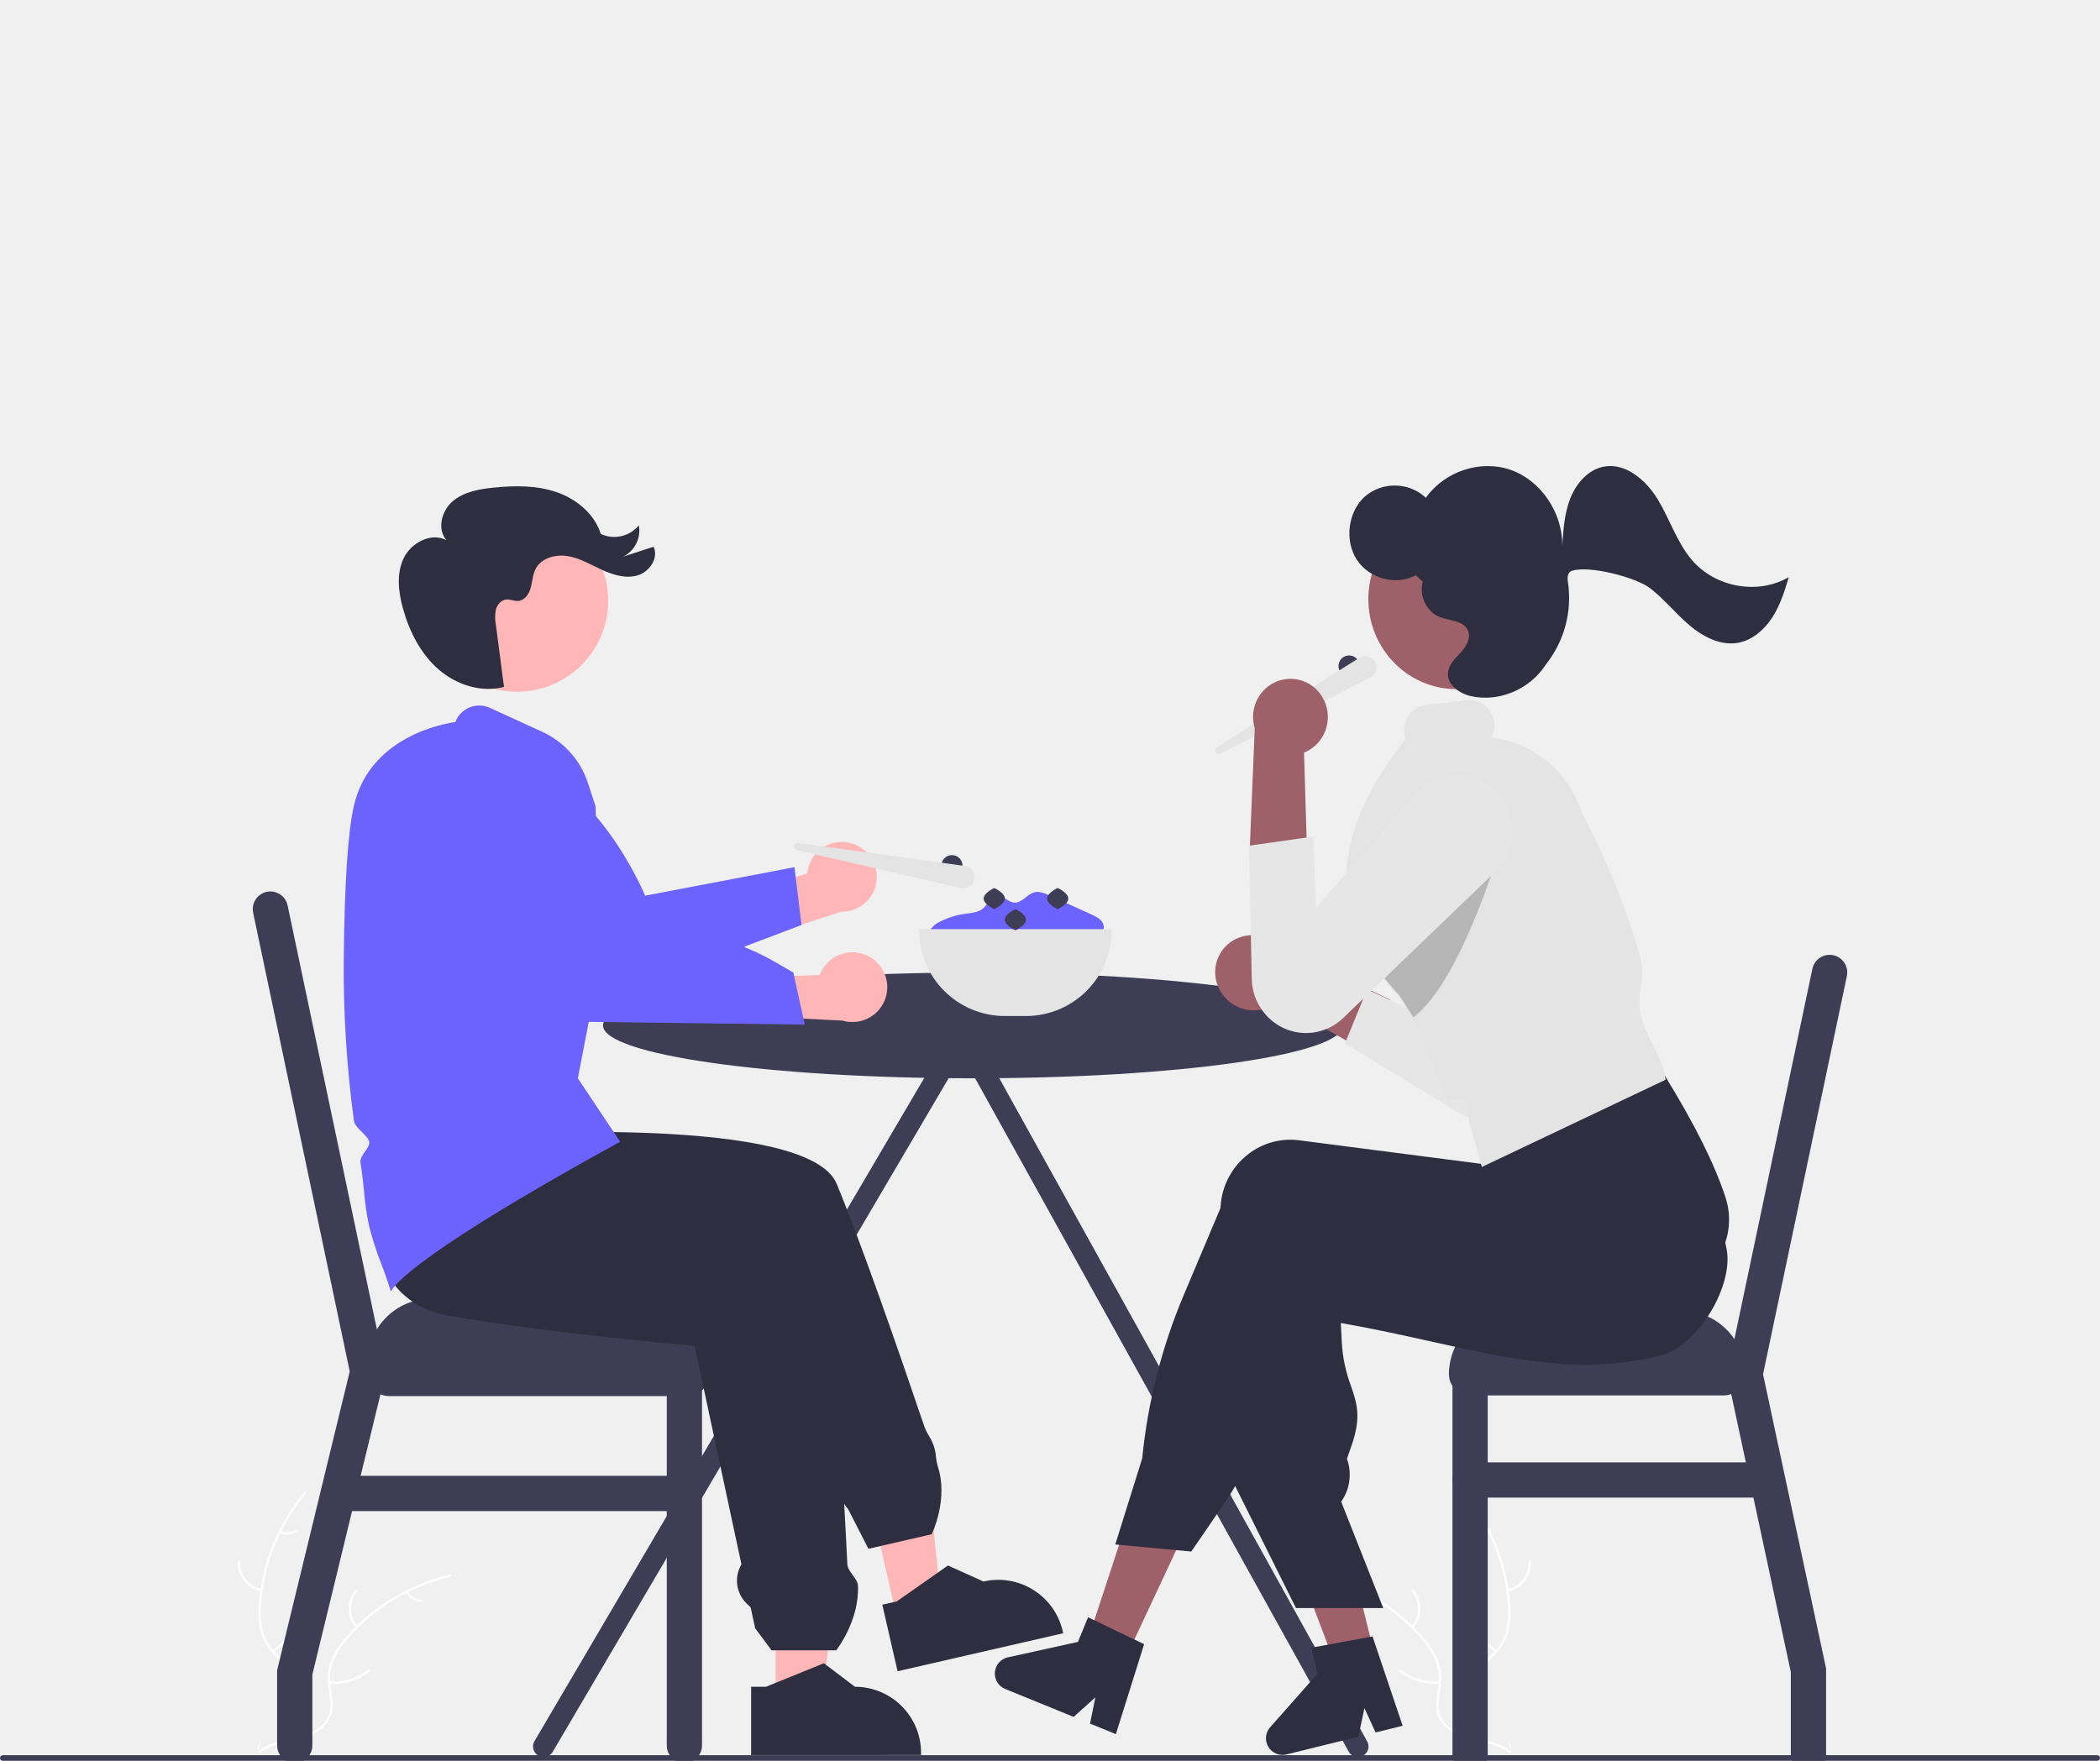
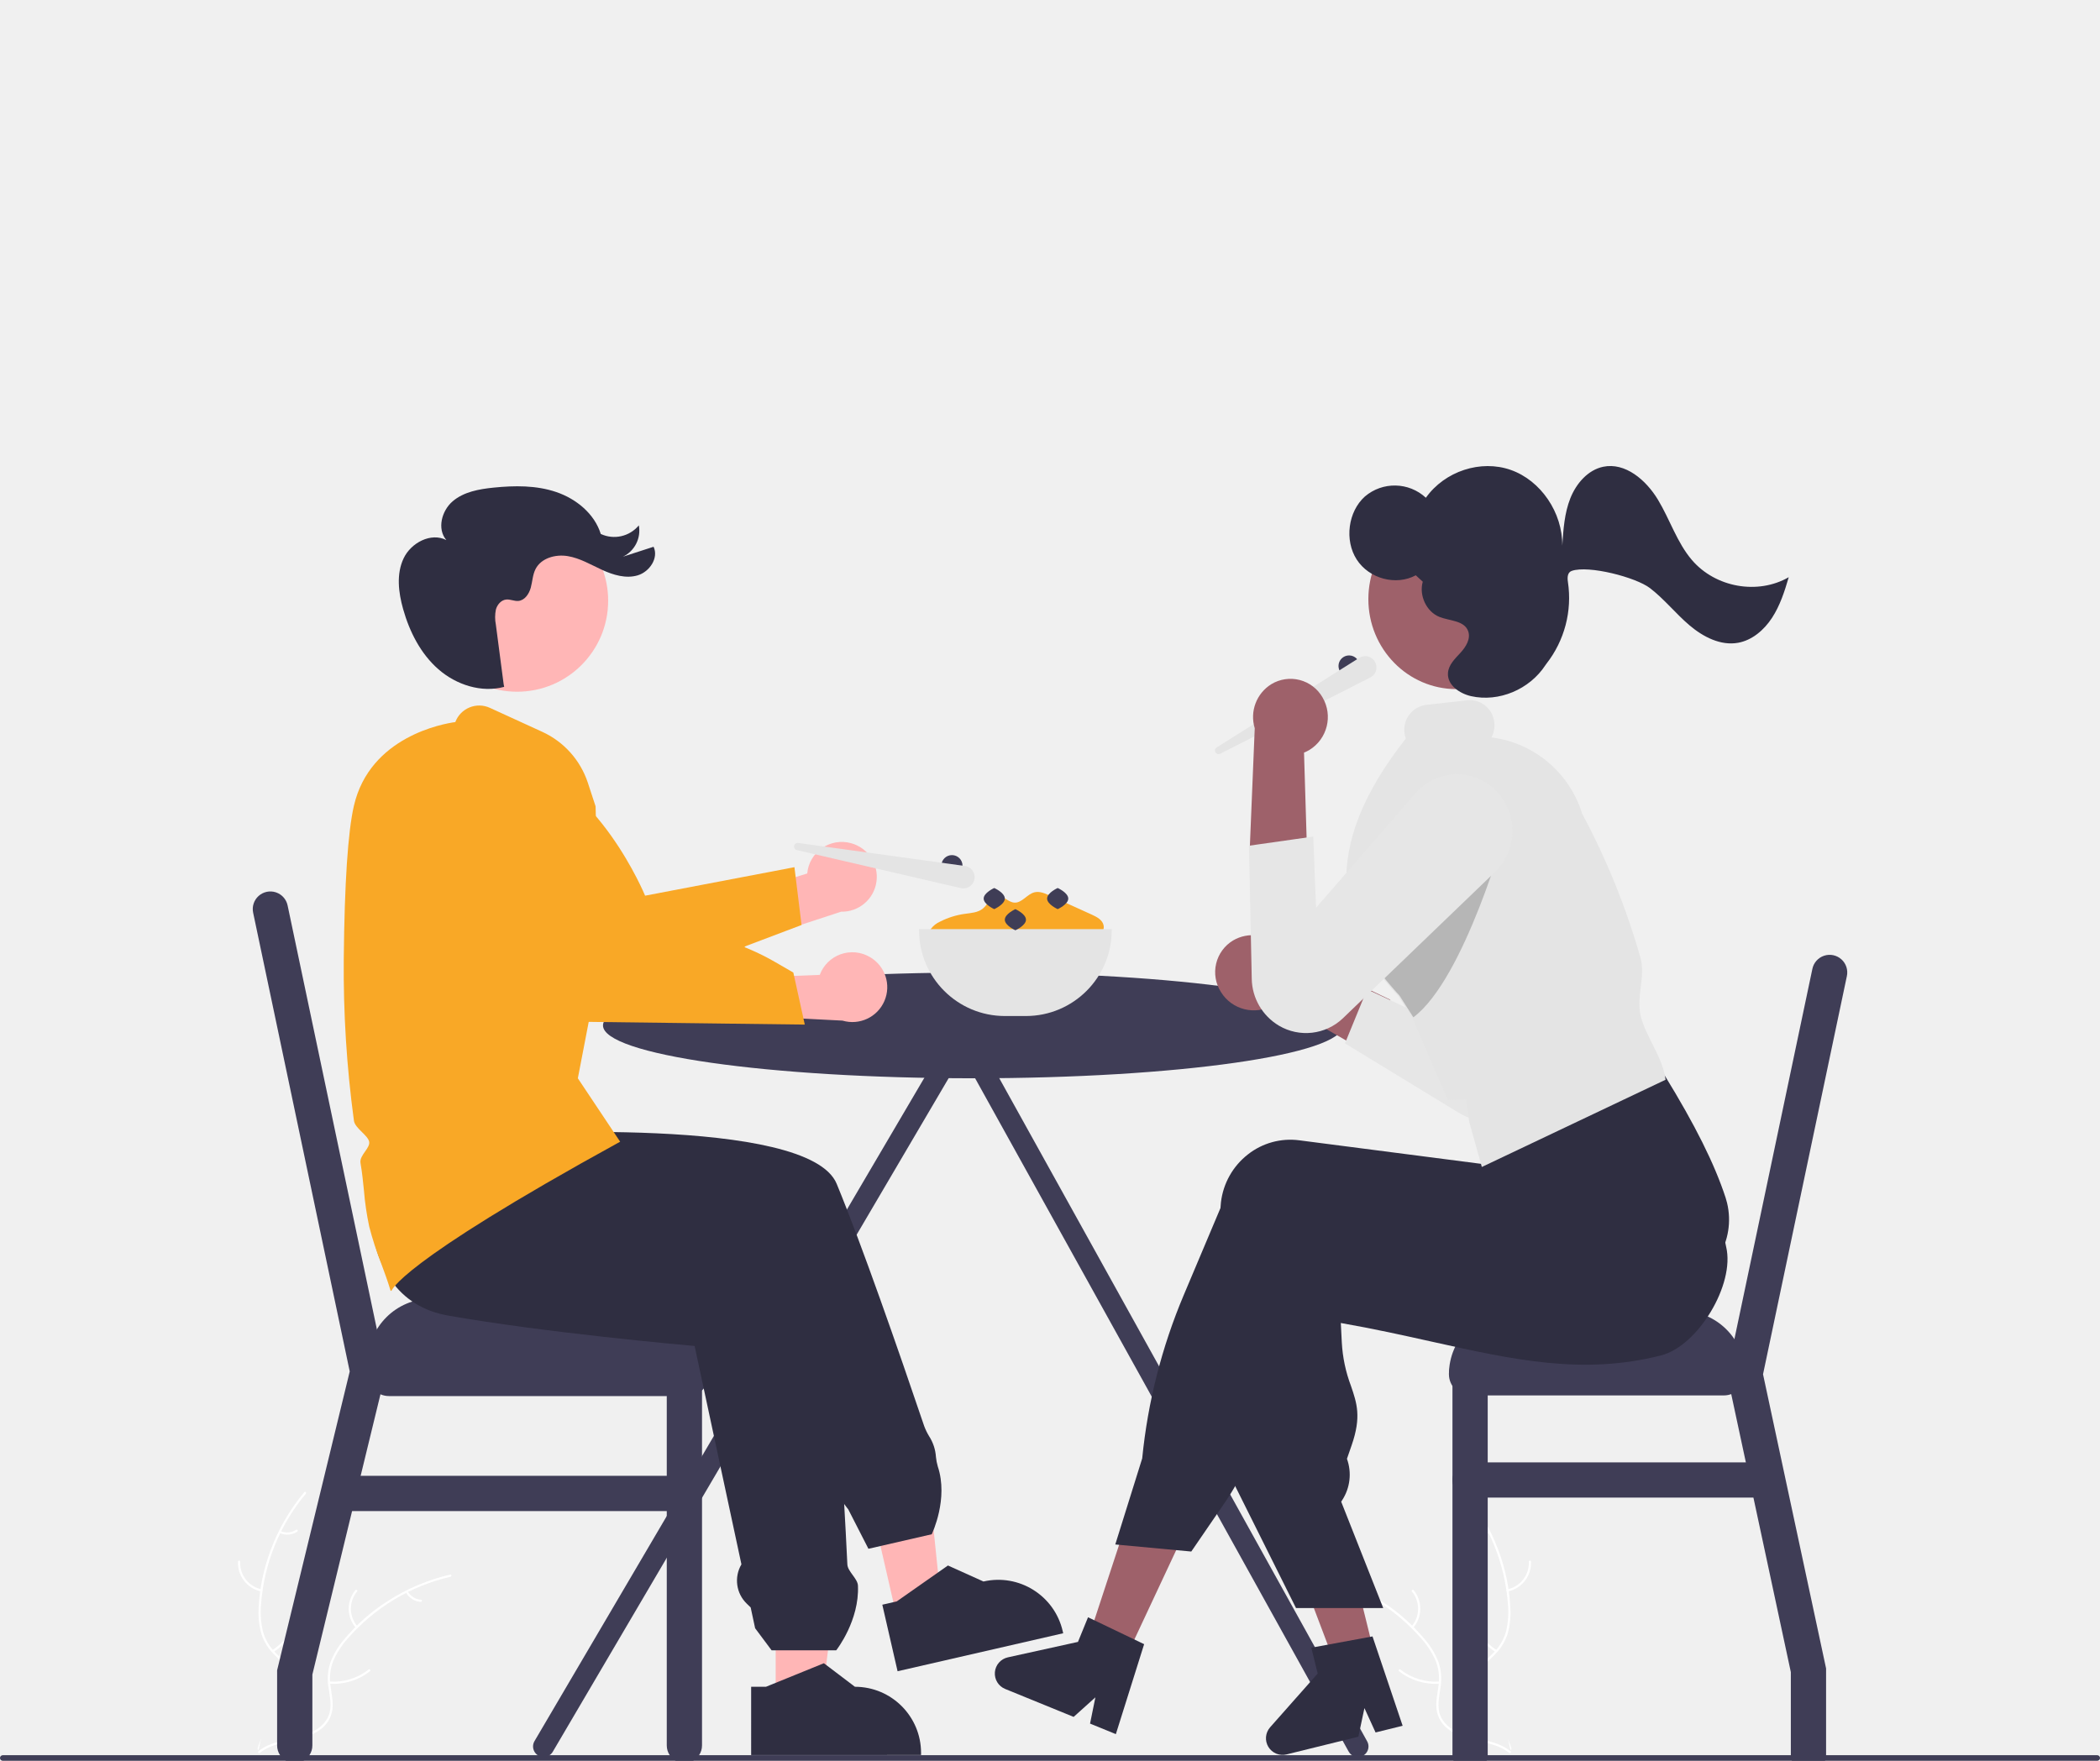
<svg xmlns="http://www.w3.org/2000/svg" id="a519a07b-146b-4858-b43d-d7595bfbc587" data-name="Layer 1" width="893.68" height="749.53" viewBox="0 0 893.68 749.53">
  <path d="M734.918,816.384,567.506,514.546a4.503,4.503,0,0,0-2.234-3.608,4.451,4.451,0,0,0-2.418-.584c-.027-.002-.054-0-.082-.002-.027.002-.055-0-.082.002a4.442,4.442,0,0,0-4.633,4.048L380.625,816.384a4.5,4.5,0,1,0,7.794,4.5L562.652,524.348,727.125,820.884a4.5,4.5,0,1,0,7.794-4.5Z" transform="translate(-153.1599 -75.23499)" fill="#3f3d56" />
  <polygon points="381.871 689.362 400.794 685.02 393.053 609.967 365.125 616.374 381.871 689.362" fill="#ffb6b6" />
  <path d="M549.661,728.34l-26.929,6.178-8.61-16.827-.488-.597a26.776,26.776,0,0,1-6.015-16.579L485.236,641.308l-1.83-.87a11.022,11.022,0,0,1-4.523-15.936l-2.37-6.268-66.862.123-.067-.019-82.106-23.032,8.621-51.391L359.196,558.444c7.611-.494,137.98-8.498,150.024,20.718,10.725,26.018,26.18,70.467,37.257,103.174a25.533,25.533,0,0,0,2.051,4.225,18.443,18.443,0,0,1,2.937,8.865,21.594,21.594,0,0,0,.783,4.056c4.604,13.762-2.41,28.494-2.481,28.642Z" transform="translate(-153.1599 -75.23499)" fill="#2f2e41" />
  <path d="M528.638,758.322l6.152-1.412,21.779-15.278,15.114,6.814.002-0a28.146,28.146,0,0,1,33.725,21.139l.204.891-70.478,16.17Z" transform="translate(-153.1599 -75.23499)" fill="#2f2e41" />
  <path d="M249.245,760.007c1.924-20.941,14.19-41.907,33.864-49.334a96.89,96.89,0,0,0,2.14,66.487c3.322,8.17,7.868,16.911,5.26,25.336-1.622,5.242-5.871,9.35-10.683,11.988-4.812,2.638-10.204,3.994-15.528,5.325l-1.027.907C254.144,801.771,247.321,780.948,249.245,760.007Z" transform="translate(-153.1599 -75.23499)" fill="#f0f0f0" />
  <path d="M283.319,711.061a82.814,82.814,0,0,0-19.081,47.245,35.663,35.663,0,0,0,.764,11.148,20.454,20.454,0,0,0,5.389,9.319c2.373,2.444,5.083,4.67,6.82,7.648a12.524,12.524,0,0,1,.94,10.199c-1.314,4.199-4.059,7.675-6.861,10.981-3.111,3.671-6.401,7.434-7.621,12.208-.148.578-1.036.315-.889-.262,2.121-8.305,9.959-13.235,13.53-20.768,1.666-3.515,2.283-7.554.5-11.15-1.56-3.145-4.352-5.443-6.776-7.897a21.826,21.826,0,0,1-5.609-8.915,32.969,32.969,0,0,1-1.19-11.077,80.345,80.345,0,0,1,5.081-24.592,84.283,84.283,0,0,1,14.368-24.761c.382-.456,1.015.222.635.675Z" transform="translate(-153.1599 -75.23499)" fill="#fff" />
  <path d="M264.308,752.692a12.425,12.425,0,0,1-9.871-12.705.464.464,0,0,1,.927.017,11.505,11.505,0,0,0,9.206,11.8c.584.119.319,1.008-.262.889Z" transform="translate(-153.1599 -75.23499)" fill="#fff" />
  <path d="M269.025,777.692a23.948,23.948,0,0,0,10.246-14.128c.15-.578,1.039-.315.889.262a24.909,24.909,0,0,1-10.692,14.68c-.504.321-.944-.495-.443-.814Z" transform="translate(-153.1599 -75.23499)" fill="#fff" />
  <path d="M272.546,726.985a7.033,7.033,0,0,0,6.651-.552c.5-.327.94.489.443.814a7.881,7.881,0,0,1-7.356.627.479.479,0,0,1-.313-.576.466.466,0,0,1,.576-.313Z" transform="translate(-153.1599 -75.23499)" fill="#fff" />
  <path d="M344.939,745.98c-.306.213-.612.427-.918.648a92.622,92.622,0,0,0-11.54,9.621c-.281.267-.562.542-.835.817A97.644,97.644,0,0,0,311.383,786.761a94.824,94.824,0,0,0-4.76,13.599c-1.711,6.418-3.056,13.512-6.681,18.833a16.267,16.267,0,0,1-1.216,1.604L264.458,821.898c-.079-.037-.158-.065-.238-.102l-1.366.107c.047-.244.101-.496.149-.74.027-.142.061-.284.088-.425.02-.095.041-.189.054-.276.007-.032.014-.063.021-.087.013-.086.034-.165.047-.244q.449-2.116.928-4.233c-0-.008-0-.008.007-.016a139.425,139.425,0,0,1,10.738-31.165c.147-.294.294-.596.457-.891a90.484,90.484,0,0,1,7.728-12.583,79.992,79.992,0,0,1,5.129-6.261,66.518,66.518,0,0,1,16.237-12.997c12.082-6.884,26.231-9.827,39.493-6.285C344.268,745.79,344.6,745.881,344.939,745.98Z" transform="translate(-153.1599 -75.23499)" fill="#f0f0f0" />
  <path d="M344.876,746.418a82.814,82.814,0,0,0-43.679,26.235,35.663,35.663,0,0,0-6.102,9.361,20.454,20.454,0,0,0-1.308,10.685c.423,3.38,1.247,6.789.84,10.213a12.524,12.524,0,0,1-5.39,8.709c-3.577,2.561-7.862,3.684-12.09,4.637-4.694,1.058-9.587,2.082-13.434,5.159-.466.373-1.017-.372-.552-.745,6.694-5.353,15.92-4.572,23.306-8.436,3.447-1.803,6.371-4.656,7.112-8.602.648-3.45-.198-6.966-.656-10.385a21.826,21.826,0,0,1,.889-10.495,32.969,32.969,0,0,1,5.719-9.561A80.345,80.345,0,0,1,318.396,756.616,84.283,84.283,0,0,1,344.775,745.496c.58-.134.677.788.101.921Z" transform="translate(-153.1599 -75.23499)" fill="#fff" />
  <path d="M304.632,768.211a12.425,12.425,0,0,1-.232-16.087c.381-.459,1.112.112.73.571a11.505,11.505,0,0,0,.246,14.964c.395.447-.352.996-.745.552Z" transform="translate(-153.1599 -75.23499)" fill="#fff" />
  <path d="M293.347,791.012a23.948,23.948,0,0,0,16.687-5.112c.467-.371,1.019.374.552.745a24.909,24.909,0,0,1-17.375,5.284c-.596-.047-.456-.963.136-.917Z" transform="translate(-153.1599 -75.23499)" fill="#fff" />
  <path d="M326.687,752.645a7.033,7.033,0,0,0,5.643,3.563c.596.039.456.956-.136.917a7.881,7.881,0,0,1-6.251-3.928.479.479,0,0,1,.096-.648.466.466,0,0,1,.648.096Z" transform="translate(-153.1599 -75.23499)" fill="#fff" />
  <path d="M809.895,760.007c-1.924-20.941-14.19-41.907-33.864-49.334a96.89,96.89,0,0,1-2.14,66.487c-3.322,8.17-7.868,16.911-5.26,25.336,1.622,5.242,5.871,9.35,10.683,11.988,4.812,2.638,10.204,3.994,15.528,5.325l1.027.907C804.996,801.771,811.819,780.948,809.895,760.007Z" transform="translate(-153.1599 -75.23499)" fill="#f0f0f0" />
  <path d="M775.821,711.061a82.814,82.814,0,0,1,19.081,47.245,35.663,35.663,0,0,1-.764,11.148,20.454,20.454,0,0,1-5.389,9.319c-2.373,2.444-5.083,4.67-6.82,7.648a12.524,12.524,0,0,0-.94,10.199c1.314,4.199,4.059,7.675,6.861,10.981,3.111,3.671,6.401,7.434,7.621,12.208.148.578,1.036.315.889-.262-2.121-8.305-9.959-13.235-13.53-20.768-1.666-3.515-2.283-7.554-.5-11.15,1.56-3.145,4.352-5.443,6.776-7.897a21.826,21.826,0,0,0,5.609-8.915,32.97,32.97,0,0,0,1.19-11.077,80.345,80.345,0,0,0-5.081-24.592,84.283,84.283,0,0,0-14.368-24.761c-.382-.456-1.015.222-.635.675Z" transform="translate(-153.1599 -75.23499)" fill="#fff" />
  <path d="M794.832,752.692a12.425,12.425,0,0,0,9.871-12.705.464.464,0,0,0-.927.017,11.505,11.505,0,0,1-9.206,11.8c-.584.119-.319,1.008.262.889Z" transform="translate(-153.1599 -75.23499)" fill="#fff" />
  <path d="M790.115,777.692a23.948,23.948,0,0,1-10.246-14.128c-.15-.578-1.039-.315-.889.262a24.909,24.909,0,0,0,10.692,14.68c.504.321.944-.495.443-.814Z" transform="translate(-153.1599 -75.23499)" fill="#fff" />
  <path d="M786.594,726.985a7.033,7.033,0,0,1-6.651-.552c-.5-.327-.94.489-.443.814a7.881,7.881,0,0,0,7.356.627.479.479,0,0,0,.313-.576.466.466,0,0,0-.576-.313Z" transform="translate(-153.1599 -75.23499)" fill="#fff" />
  <path d="M714.201,745.98c.306.213.612.427.918.648a92.622,92.622,0,0,1,11.54,9.621c.281.267.562.542.835.817A97.644,97.644,0,0,1,747.757,786.761a94.824,94.824,0,0,1,4.76,13.599c1.711,6.418,3.056,13.512,6.681,18.833a16.268,16.268,0,0,0,1.216,1.604l34.268,1.101c.079-.037.158-.065.238-.102l1.366.107c-.047-.244-.101-.496-.149-.74-.027-.142-.061-.284-.088-.425-.02-.095-.041-.189-.054-.276-.007-.032-.014-.063-.021-.087-.013-.086-.034-.165-.047-.244q-.449-2.116-.928-4.233c0-.008 0-.008-.007-.016a139.425,139.425,0,0,0-10.738-31.165c-.147-.294-.294-.596-.457-.891a90.484,90.484,0,0,0-7.728-12.583,79.992,79.992,0,0,0-5.129-6.261,66.519,66.519,0,0,0-16.237-12.997c-12.082-6.884-26.231-9.827-39.493-6.285C714.872,745.79,714.54,745.881,714.201,745.98Z" transform="translate(-153.1599 -75.23499)" fill="#f0f0f0" />
  <path d="M714.264,746.418a82.814,82.814,0,0,1,43.679,26.235,35.663,35.663,0,0,1,6.102,9.361A20.454,20.454,0,0,1,765.353,792.698c-.423,3.38-1.247,6.789-.84,10.213a12.524,12.524,0,0,0,5.39,8.709c3.577,2.561,7.862,3.684,12.09,4.637,4.694,1.058,9.587,2.082,13.434,5.159.466.373,1.017-.372.552-.745-6.694-5.353-15.92-4.572-23.306-8.436-3.447-1.803-6.371-4.656-7.112-8.602-.648-3.45.198-6.966.656-10.385a21.826,21.826,0,0,0-.889-10.495,32.969,32.969,0,0,0-5.719-9.561A80.345,80.345,0,0,0,740.744,756.616,84.283,84.283,0,0,0,714.365,745.496c-.58-.134-.677.788-.101.921Z" transform="translate(-153.1599 -75.23499)" fill="#fff" />
  <path d="M754.508,768.211a12.425,12.425,0,0,0,.232-16.087c-.381-.459-1.112.112-.73.571a11.505,11.505,0,0,1-.246,14.964c-.395.447.352.996.745.552Z" transform="translate(-153.1599 -75.23499)" fill="#fff" />
  <path d="M765.793,791.012a23.948,23.948,0,0,1-16.687-5.112c-.467-.371-1.019.374-.552.745a24.909,24.909,0,0,0,17.375,5.284c.596-.047.456-.963-.136-.917Z" transform="translate(-153.1599 -75.23499)" fill="#fff" />
  <path d="M732.453,752.645a7.033,7.033,0,0,1-5.643,3.563c-.596.039-.456.956.136.917a7.881,7.881,0,0,0,6.251-3.928.479.479,0,0,0-.096-.648.466.466,0,0,0-.648.096Z" transform="translate(-153.1599 -75.23499)" fill="#fff" />
  <path d="M1046.84,823.575a1.193,1.193,0,0,1-1.19,1.19H154.35a1.19,1.19,0,1,1,0-2.38h891.3A1.193,1.193,0,0,1,1046.84,823.575Z" transform="translate(-153.1599 -75.23499)" fill="#3f3d56" />
  <circle cx="574.112" cy="283.5" r="4.5" fill="#3f3d56" />
  <path d="M670.923,393.397l60.667-38.114a4.796,4.796,0,1,1,4.725,8.336l-63.869,32.465a1.546,1.546,0,0,1-1.523-2.687Z" transform="translate(-153.1599 -75.23499)" fill="#e4e4e4" />
-   <path d="M549.212,475.467a4.202,4.202,0,0,1,.069-4.79,9.891,9.891,0,0,1,3.966-3.145,33.101,33.101,0,0,1,10.349-3.27c2.74-.389,5.731-.513,7.857-2.286,2.112-1.761,3.289-5.054,6.025-5.329,2.645-.266,4.679,2.629,7.331,2.809,3.269.222,5.41-3.605,8.591-4.39,2.13-.525,4.319.402,6.317,1.308l11.987,5.438,6.144,2.787c2.146.974,4.566,2.285,4.972,4.606.557,3.19-2.991,5.441-6.024,6.573a96.97,96.97,0,0,1-67.125.008" transform="translate(-153.1599 -75.23499)" fill="#6c63ff" />
+   <path d="M549.212,475.467a4.202,4.202,0,0,1,.069-4.79,9.891,9.891,0,0,1,3.966-3.145,33.101,33.101,0,0,1,10.349-3.27c2.74-.389,5.731-.513,7.857-2.286,2.112-1.761,3.289-5.054,6.025-5.329,2.645-.266,4.679,2.629,7.331,2.809,3.269.222,5.41-3.605,8.591-4.39,2.13-.525,4.319.402,6.317,1.308l11.987,5.438,6.144,2.787c2.146.974,4.566,2.285,4.972,4.606.557,3.19-2.991,5.441-6.024,6.573a96.97,96.97,0,0,1-67.125.008" transform="translate(-153.1599 -75.23499)" fill="#f9a826" />
  <ellipse cx="414.112" cy="436.5" rx="157.5" ry="22.5" fill="#3f3d56" />
  <rect x="616.612" y="576" width="126" height="18" rx="9" fill="#3f3d56" />
  <path d="M939.111,490.775l-35.67,169.45,9.29,43.37,17.54,81.85v36.79a.776.776,0,0,1-.01.15,6.935,6.935,0,0,1-.44,2.38H915.722a6.935,6.935,0,0,1-.44-2.38.775.775,0,0,1-.01-.15v-35.21l-15.92-74.29-3.22-15-6.23-29.07-1.8-8.42v-.01l1.78-8.44,1.37-6.51,33.18-157.59a7.5,7.5,0,1,1,14.68,3.08Z" transform="translate(-153.1599 -75.23499)" fill="#3f3d56" />
  <path d="M786.272,660.235v162a.776.776,0,0,1-.01.15,6.935,6.935,0,0,1-.44,2.38H771.722a6.935,6.935,0,0,1-.44-2.38.775.775,0,0,1-.01-.15v-162a7.5,7.5,0,0,1,15,0Z" transform="translate(-153.1599 -75.23499)" fill="#3f3d56" />
  <path d="M643.612,558h72a27,27,0,0,1,27,27v0a0,0,0,0,1,0,0h-126a0,0,0,0,1,0,0v0A27,27,0,0,1,643.612,558Z" fill="#3f3d56" />
  <path d="M904.772,712.735h-126a7.5,7.5,0,0,1,0-15h126a7.5,7.5,0,0,1,0,15Z" transform="translate(-153.1599 -75.23499)" fill="#3f3d56" />
  <rect x="309.681" y="648.78" width="145.091" height="20.727" rx="9" transform="translate(611.2922 1243.053) rotate(-180)" fill="#3f3d56" />
  <path d="M317.372,659.265l-2.3,9.48-8.44,34.72-3.64,15-16.9,69.58v30.19a7.392,7.392,0,0,1-1.26,4.15,7.241,7.241,0,0,1-2.57,2.38h-7.34a7.242,7.242,0,0,1-2.57-2.38,7.393,7.393,0,0,1-1.26-4.15v-31.99l18.78-77.3L301.992,659.025l-41.1-195.25a7.495,7.495,0,1,1,14.67-3.08l37.99,180.43,1.75,8.32,2.04,9.7Z" transform="translate(-153.1599 -75.23499)" fill="#3f3d56" />
  <path d="M451.912,659.145v159.09a7.389,7.389,0,0,1-1.26,4.15,7.242,7.242,0,0,1-2.57,2.38h-7.35a7.299,7.299,0,0,1-2.56-2.38,7.392,7.392,0,0,1-1.26-4.15V659.145a7.5,7.5,0,1,1,15,0Z" transform="translate(-153.1599 -75.23499)" fill="#3f3d56" />
  <path d="M309.681,628.053H454.772a0,0,0,0,1,0,0v4.091a27,27,0,0,1-27,27h-91.091a27,27,0,0,1-27-27v-4.091A0,0,0,0,1,309.681,628.053Z" transform="translate(611.2922 1211.962) rotate(-180)" fill="#3f3d56" />
  <path d="M444.408,718.462H299.317a7.5,7.5,0,0,1,0-15H444.408a7.5,7.5,0,0,1,0,15Z" transform="translate(-153.1599 -75.23499)" fill="#3f3d56" />
  <polygon points="477.713 708.651 461.95 701.112 483.603 635.223 506.869 646.349 477.713 708.651" fill="#9e616a" />
  <polygon points="584.542 702.683 567.592 706.865 543.033 642.018 568.051 635.845 584.542 702.683" fill="#9e616a" />
  <path d="M672.735,497.502a16.433,16.433,0,0,0,22.262,5.585,15.742,15.742,0,0,0,2.112-1.531l49.836,28.6L744.781,500.798l-46.994-22.658a16.372,16.372,0,0,0-19.86-2.587A15.755,15.755,0,0,0,672.735,497.502Z" transform="translate(-153.1599 -75.23499)" fill="#9e616a" />
  <path d="M725.519,519.387l8.81,5.369,39.564,24.126a23.328,23.328,0,0,0,32.162-7.423,22.825,22.825,0,0,0,2.909-16.113L791.38,437.492a24.377,24.377,0,0,0-32-18.499,23.209,23.209,0,0,0-14.644,28.195l18.387,62.347-28.185-13.141Z" transform="translate(-153.1599 -75.23499)" fill="#e6e6e6" />
  <path d="M704.691,759.745l-27.124-54.399.003-.125,2.678-99.776c.033-.887.105-1.779.213-2.656A30.352,30.352,0,0,1,692.01,582.364a29.165,29.165,0,0,1,21.754-5.949l77.56,10.037,2.69-10.999.501-.183,74.314-27.235.428.697c9.733,15.836,16.537,47.47,18.39,56.788l.027.134c.039.196.062.315.071.35,3.826,15.901-11.982,42.241-27.729,46.2-33.17,8.455-62.836,1.86-97.186-5.778-12.317-2.74-25.047-5.571-39.069-8.019l.417,8.252a61.84,61.84,0,0,0,3.912,18.562c2.5,7.322,4.475,13.106.299,25.165l-2.02,5.833a19.884,19.884,0,0,1-2.045,17.629l-.406.621L741.805,759.735Z" transform="translate(-153.1599 -75.23499)" fill="#2f2e41" />
  <path d="M660.125,735.688l-32.345-3.006,11.459-36.647a239.265,239.265,0,0,1,17.674-69.517l15.63-37.042c.036-.824.105-1.654.206-2.467a30.347,30.347,0,0,1,11.548-20.425,29.181,29.181,0,0,1,21.753-5.949l77.446,10.022,3.373-28.311,74.334-9.947.34.554c12.993,21.14,21.242,37.69,25.959,52.083.237.734.447,1.483.627,2.229,3.852,16.008-5.763,32.238-21.434,36.179-39.935,10.182-87.957,9.899-151.096-.894L685.044,695.27a111.676,111.676,0,0,1-10.793,19.796Z" transform="translate(-153.1599 -75.23499)" fill="#2f2e41" />
  <ellipse cx="619.789" cy="255.037" rx="37.467" ry="38.302" fill="#9e616a" />
  <path d="M783.768,571.994l-5.376-19.259-1.322-9.5-7.727.258-15.165-35.003-5.89-9.23q-1.802-1.897-3.265-3.648a82.226,82.226,0,0,1-14.555-23.438,61.581,61.581,0,0,1-4.261-19.301c-1.099-19.558,7.145-40.25,25.206-63.254a10.854,10.854,0,0,1-.588-2.522,10.671,10.671,0,0,1,9.278-11.814l17.419-1.956a10.281,10.281,0,0,1,7.623,2.223,10.688,10.688,0,0,1,3.948,7.255,10.928,10.928,0,0,1-1.232,6.319,46.52,46.52,0,0,1,38.61,32.489A308.947,308.947,0,0,1,851.252,482.818c1.193,4.158.662,8.442.148,12.585-.474,3.827-.965,7.785-.14,11.729.839,4.012,2.857,8.036,4.994,12.297,2.448,4.88,4.978,9.926,5.662,15.069l.048.361Z" transform="translate(-153.1599 -75.23499)" fill="#e4e4e4" />
  <path d="M730.931,471.984a81.957,81.957,0,0,0,14.476,23.306c1.045,1.248,2.148,2.473,3.303,3.701l5.927,9.3c21.848-16.377,39.55-80.858,39.55-80.858l-24.651-4.795Z" transform="translate(-153.1599 -75.23499)" opacity="0.2" style="isolation:isolate" />
  <path d="M716.007,372.152a16.471,16.471,0,0,1-5.562,22.29,15.804,15.804,0,0,1-2.345,1.15l1.745,57.435-24.872-15.657,2.156-52.141a16.425,16.425,0,0,1,7.075-18.763A15.719,15.719,0,0,1,716.007,372.152Z" transform="translate(-153.1599 -75.23499)" fill="#9e616a" />
  <path d="M712.031,431.347l-27.352,3.889,1.176,56.642a23.699,23.699,0,0,0,11.586,19.972h0a22.708,22.708,0,0,0,27.125-3.08l64.575-62.112a24.484,24.484,0,0,0,1.804-33.62h0a23.22,23.22,0,0,0-33.268-2.278,23.822,23.822,0,0,0-1.818,1.811l-42.639,49.052Z" transform="translate(-153.1599 -75.23499)" fill="#e6e6e6" />
  <polygon points="330.104 725.568 349.518 725.567 358.754 650.683 330.101 650.684 330.104 725.568" fill="#ffb6b6" />
  <circle cx="220.061" cy="255.703" r="38.748" fill="#ffb6b6" />
  <path d="M509.014,777.735H481.522l-7.009-9.395-1.897-8.852-1.633-1.58a13.628,13.628,0,0,1-2.298-16.76l-19.925-92.961c-5.218-.459-64.069-5.721-104.978-12.961-10.47-1.853-18.644-6.942-24.296-15.126-13.888-20.111-7.939-52.651-7.877-52.977l.069-.363.367-.042,95.555-10.725.129.061c3.171,1.502,77.801,36.932,89.997,49.127,5.507,5.507,17.794,38.228,20.545,73.014.493,6.231-1.281,12.578-2.995,18.716-1.605,5.743-3.263,11.681-2.936,17.294.506,8.662.985,17.748,1.425,27.005.07,1.475,1.182,3.002,2.256,4.478,1.123,1.542,2.183,2.999,2.251,4.524.653,14.784-9.009,27.208-9.107,27.332Z" transform="translate(-153.1599 -75.23499)" fill="#2f2e41" />
  <path d="M515.274,434.144a14.761,14.761,0,0,0-18.593,12.907l-32.195,10.063,1.343,21.056L511.095,463.321a14.841,14.841,0,0,0,4.179-29.177Z" transform="translate(-153.1599 -75.23499)" fill="#ffb6b6" />
-   <path d="M494.268,468.988l-24.062,9.107-.615,1.194a12.14,12.14,0,0,1-16.353,5.229l0,0-54.084,20.47s-24.153-24.17-41.349-45.741l5.861-36.048a69.057,69.057,0,0,1,8.511-23.726c35.266,7.733,55.51,57.032,55.51,57.032l63.558-12.127Z" transform="translate(-153.1599 -75.23499)" fill="#6c63ff" />
+   <path d="M494.268,468.988l-24.062,9.107-.615,1.194a12.14,12.14,0,0,1-16.353,5.229l0,0-54.084,20.47s-24.153-24.17-41.349-45.741l5.861-36.048a69.057,69.057,0,0,1,8.511-23.726c35.266,7.733,55.51,57.032,55.51,57.032l63.558-12.127Z" transform="translate(-153.1599 -75.23499)" fill="#f9a826" />
  <path d="M367.715,367.615c-9.701,2.62-20.395-.863-27.966-7.471s-12.306-15.97-15.035-25.64c-1.998-7.083-2.946-14.945.208-21.594s11.641-11.135,18.189-7.776c-4.039-4.706-2.021-12.49,2.696-16.516s11.196-5.18,17.366-5.811c8.954-.916,18.203-1.018,26.724,1.883s16.262,9.243,18.929,17.84a13.578,13.578,0,0,0,16.195-3.656,12.301,12.301,0,0,1-6.778,13.338l13.055-4.233c2.245,4.752-1.689,10.634-6.72,12.156s-10.462-.142-15.236-2.34-9.401-4.978-14.586-5.836-11.277.809-13.676,5.486c-1.256,2.45-1.322,5.318-2.051,7.973s-2.577,5.407-5.322,5.624c-1.734.137-3.431-.786-5.16-.597-2.144.234-3.784,2.176-4.355,4.255a16.326,16.326,0,0,0-.015,6.423l3.316,25.348" transform="translate(-153.1599 -75.23499)" fill="#2f2e41" />
-   <path d="M319.709,624.73a.094.094,0,0,1-.022-.002l-.306-.052-.089-.298c-1.114-3.747-2.532-7.583-3.903-11.292a136.16,136.16,0,0,1-5.105-15.736,120.525,120.525,0,0,1-2.256-15.491c-.382-3.78-.778-7.689-1.45-11.538-.299-1.708.833-3.327,1.927-4.892,1.015-1.451,1.973-2.821,1.772-4.118-.206-1.326-1.676-2.782-3.098-4.19-1.558-1.543-3.17-3.14-3.398-4.819a480.113,480.113,0,0,1-4.326-69.164c.321-32,1.767-53.812,4.298-64.831,6.806-29.627,38.249-35.034,43.171-35.701A10.868,10.868,0,0,1,361.623,376.545l22.341,10.227a36.371,36.371,0,0,1,19.338,21.597l3.319,10.118,1.662,67.919L399.07,534.235l18,27C321.136,613.905,320.018,624.73,319.709,624.73Z" transform="translate(-153.1599 -75.23499)" fill="#6c63ff" />
+   <path d="M319.709,624.73a.094.094,0,0,1-.022-.002l-.306-.052-.089-.298c-1.114-3.747-2.532-7.583-3.903-11.292a136.16,136.16,0,0,1-5.105-15.736,120.525,120.525,0,0,1-2.256-15.491c-.382-3.78-.778-7.689-1.45-11.538-.299-1.708.833-3.327,1.927-4.892,1.015-1.451,1.973-2.821,1.772-4.118-.206-1.326-1.676-2.782-3.098-4.19-1.558-1.543-3.17-3.14-3.398-4.819a480.113,480.113,0,0,1-4.326-69.164c.321-32,1.767-53.812,4.298-64.831,6.806-29.627,38.249-35.034,43.171-35.701A10.868,10.868,0,0,1,361.623,376.545l22.341,10.227a36.371,36.371,0,0,1,19.338,21.597l3.319,10.118,1.662,67.919L399.07,534.235l18,27C321.136,613.905,320.018,624.73,319.709,624.73Z" transform="translate(-153.1599 -75.23499)" fill="#f9a826" />
  <path d="M472.817,793.257l6.312-0L503.773,783.235l13.208,10.021h.002A28.146,28.146,0,0,1,545.128,821.4v.915l-72.31.003Z" transform="translate(-153.1599 -75.23499)" fill="#2f2e41" />
  <path d="M523.335,482.612a14.761,14.761,0,0,0-21.317,7.609L468.313,491.535,463.772,507.235l47.917,2.453a14.841,14.841,0,0,0,11.647-27.076Z" transform="translate(-153.1599 -75.23499)" fill="#ffb6b6" />
-   <path d="M495.649,511.381l-34.623-.432-4.383-.059-70.441-.888s-19.129-18.249-35.785-37.038l2.335-16.886a68.991,68.991,0,0,1,23.132-42.716c23.856,15.94,37.691,47.493,37.691,47.493L436.772,471.235h0a101.559,101.559,0,0,1,46.372,13.581l7.628,4.419Z" transform="translate(-153.1599 -75.23499)" fill="#6c63ff" />
+   <path d="M495.649,511.381l-34.623-.432-4.383-.059-70.441-.888s-19.129-18.249-35.785-37.038l2.335-16.886a68.991,68.991,0,0,1,23.132-42.716c23.856,15.94,37.691,47.493,37.691,47.493L436.772,471.235h0a101.559,101.559,0,0,1,46.372,13.581l7.628,4.419Z" transform="translate(-153.1599 -75.23499)" fill="#f9a826" />
  <path d="M750.07,809.859l-11.52,2.843-4.74-10.369-2.582,12.176-30.554,7.54a7.074,7.074,0,0,1-6.993-11.557l20.241-22.873-2.714-10.995,26.042-4.802Z" transform="translate(-153.1599 -75.23499)" fill="#2f2e41" />
  <path d="M628.028,813.414,617.043,808.93l2.273-11.172-9.256,8.322L580.923,794.187a7.074,7.074,0,0,1,1.152-13.459l29.827-6.572,4.28-10.486,23.877,11.45Z" transform="translate(-153.1599 -75.23499)" fill="#2f2e41" />
  <path d="M589.771,507.735h-9a36.541,36.541,0,0,1-36.5-36.5v-.5h82v.5A36.541,36.541,0,0,1,589.771,507.735Z" transform="translate(-153.1599 -75.23499)" fill="#e4e4e4" />
  <path d="M580.772,457.735c0,2.485-4.5,4.5-4.5,4.5s-4.5-2.015-4.5-4.5,4.5-4.5,4.5-4.5S580.772,455.25,580.772,457.735Z" transform="translate(-153.1599 -75.23499)" fill="#3f3d56" />
  <path d="M607.772,457.735c0,2.485-4.5,4.5-4.5,4.5s-4.5-2.015-4.5-4.5,4.5-4.5,4.5-4.5S607.772,455.25,607.772,457.735Z" transform="translate(-153.1599 -75.23499)" fill="#3f3d56" />
  <path d="M589.772,466.735c0,2.485-4.5,4.5-4.5,4.5s-4.5-2.015-4.5-4.5,4.5-4.5,4.5-4.5S589.772,464.25,589.772,466.735Z" transform="translate(-153.1599 -75.23499)" fill="#3f3d56" />
  <circle cx="405.112" cy="368.5" r="4.5" fill="#3f3d56" />
  <path d="M492.826,434.064l70.973,9.802a4.796,4.796,0,1,1-1.74,9.423l-69.794-16.187a1.546,1.546,0,0,1,.561-3.037Z" transform="translate(-153.1599 -75.23499)" fill="#e4e4e4" />
  <path d="M579.07,210.448V75.235h-9V210.448a49.498,49.498,0,0,0-45,49.287V273.235h31.5a18,18,0,0,0,36,0h31.5V259.735A49.498,49.498,0,0,0,579.07,210.448Z" transform="translate(-153.1599 -75.23499)" fill="#f0f0f0" />
  <path d="M694.945,176.645V75.235h-6.75V176.645a37.123,37.123,0,0,0-33.75,36.965V223.735h23.625a13.5,13.5,0,1,0,27,0h23.625V213.61A37.123,37.123,0,0,0,694.945,176.645Z" transform="translate(-153.1599 -75.23499)" fill="#f0f0f0" />
  <path d="M466.945,176.645V75.235h-6.75V176.645a37.123,37.123,0,0,0-33.75,36.965V223.735h23.625a13.5,13.5,0,1,0,27,0h23.625V213.61A37.123,37.123,0,0,0,466.945,176.645Z" transform="translate(-153.1599 -75.23499)" fill="#f0f0f0" />
  <path d="M873.208,313.66c-6.369-7.427-9.396-17.281-14.488-25.714-5.091-8.434-13.951-15.982-23.311-14.019-6.452,1.353-11.438,7.046-13.963,13.394-2.524,6.348-2.997,13.348-3.439,20.205.156-14.093-9.128-27.755-21.918-32.252-12.789-4.497-28.095.519-36.132,11.841a19.529,19.529,0,0,0-25.938-.544c-7.188,6.425-8.779,18.653-3.493,26.848s16.736,11.248,25.137,6.703l2.97,2.732c-1.672,5.847,1.57,12.755,7.021,14.956,4.419,1.785,10.659,1.488,12.312,6.126,1.156,3.241-1.004,6.7-3.302,9.19-2.297,2.49-5.025,5.062-5.301,8.508-.417,5.199,4.956,8.842,9.84,9.939,11.777,2.645,24.845-2.809,31.633-13.202q.196-.301.427-.602a45.48,45.48,0,0,0,9.148-34.775c-.382-2.402.003-4.189,1.659-4.758,7.159-2.459,27.215,2.702,33.285,7.366,6.07,4.664,10.931,10.837,16.778,15.803,5.847,4.965,13.298,8.796,20.722,7.443,5.946-1.083,11.004-5.4,14.406-10.606,3.402-5.207,5.36-11.276,7.114-17.307C901.227,328.529,883.233,325.35,873.208,313.66Z" transform="translate(-153.1599 -75.23499)" fill="#2f2e41" />
</svg>
